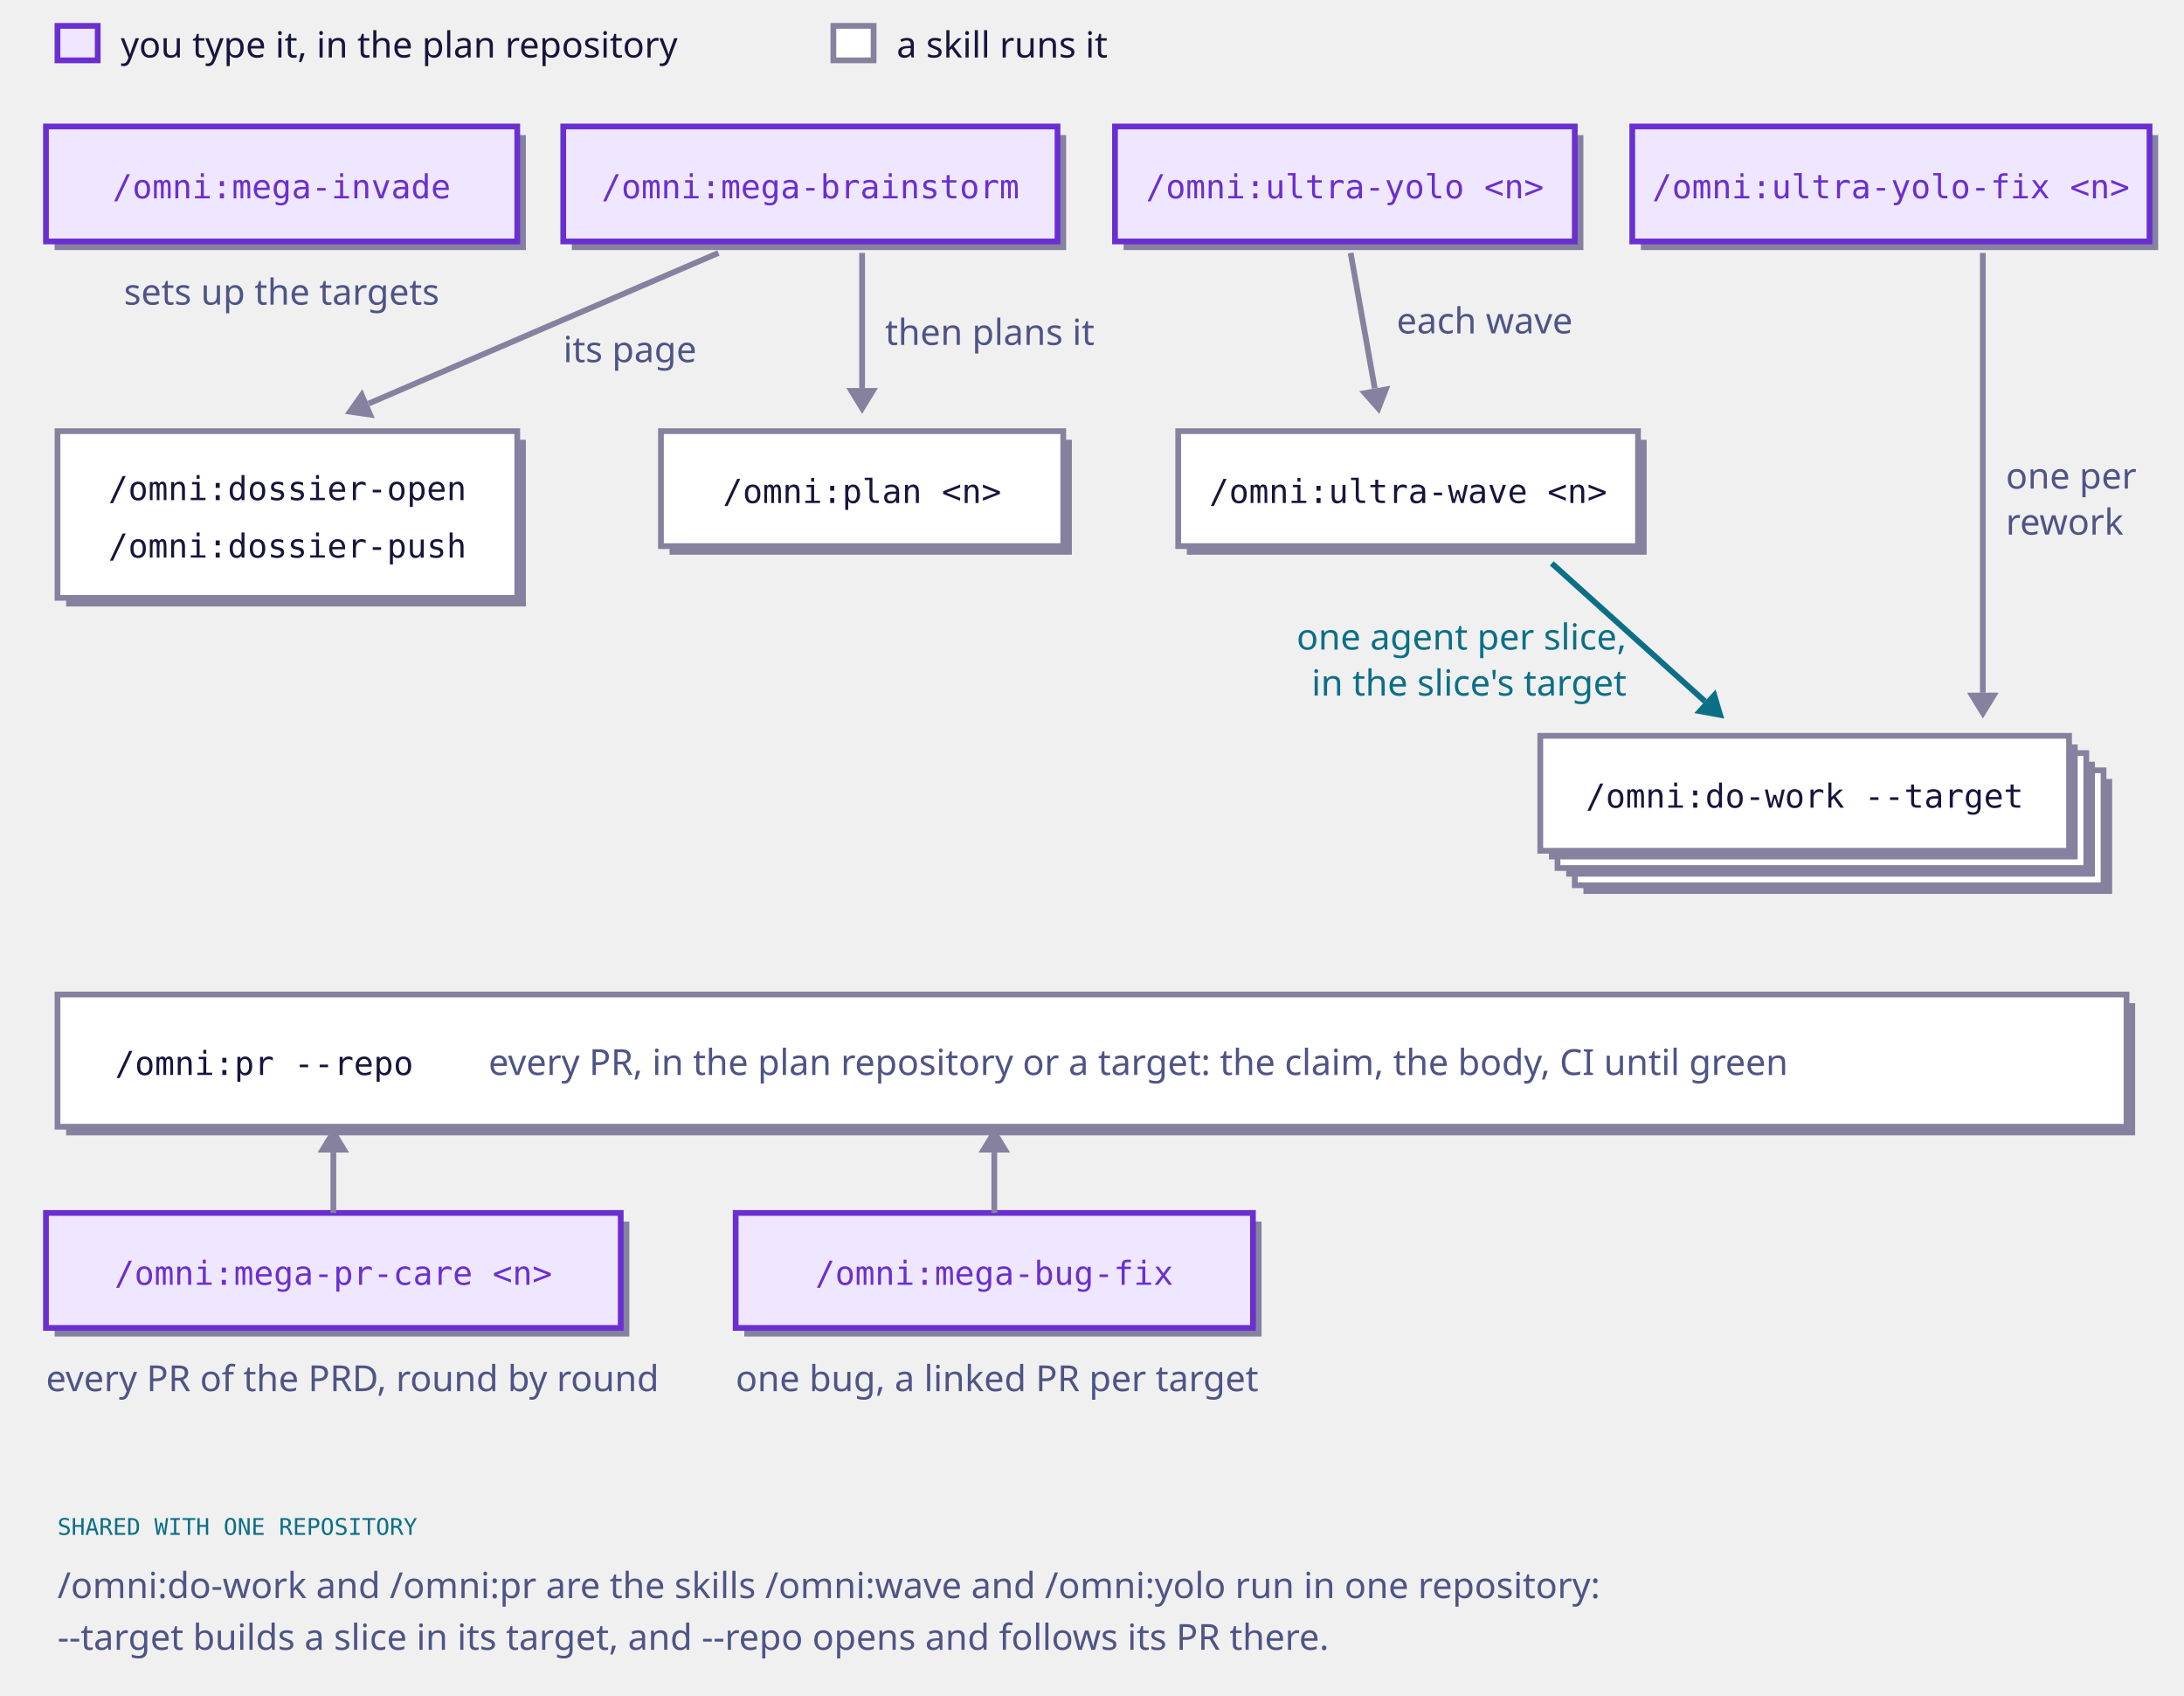
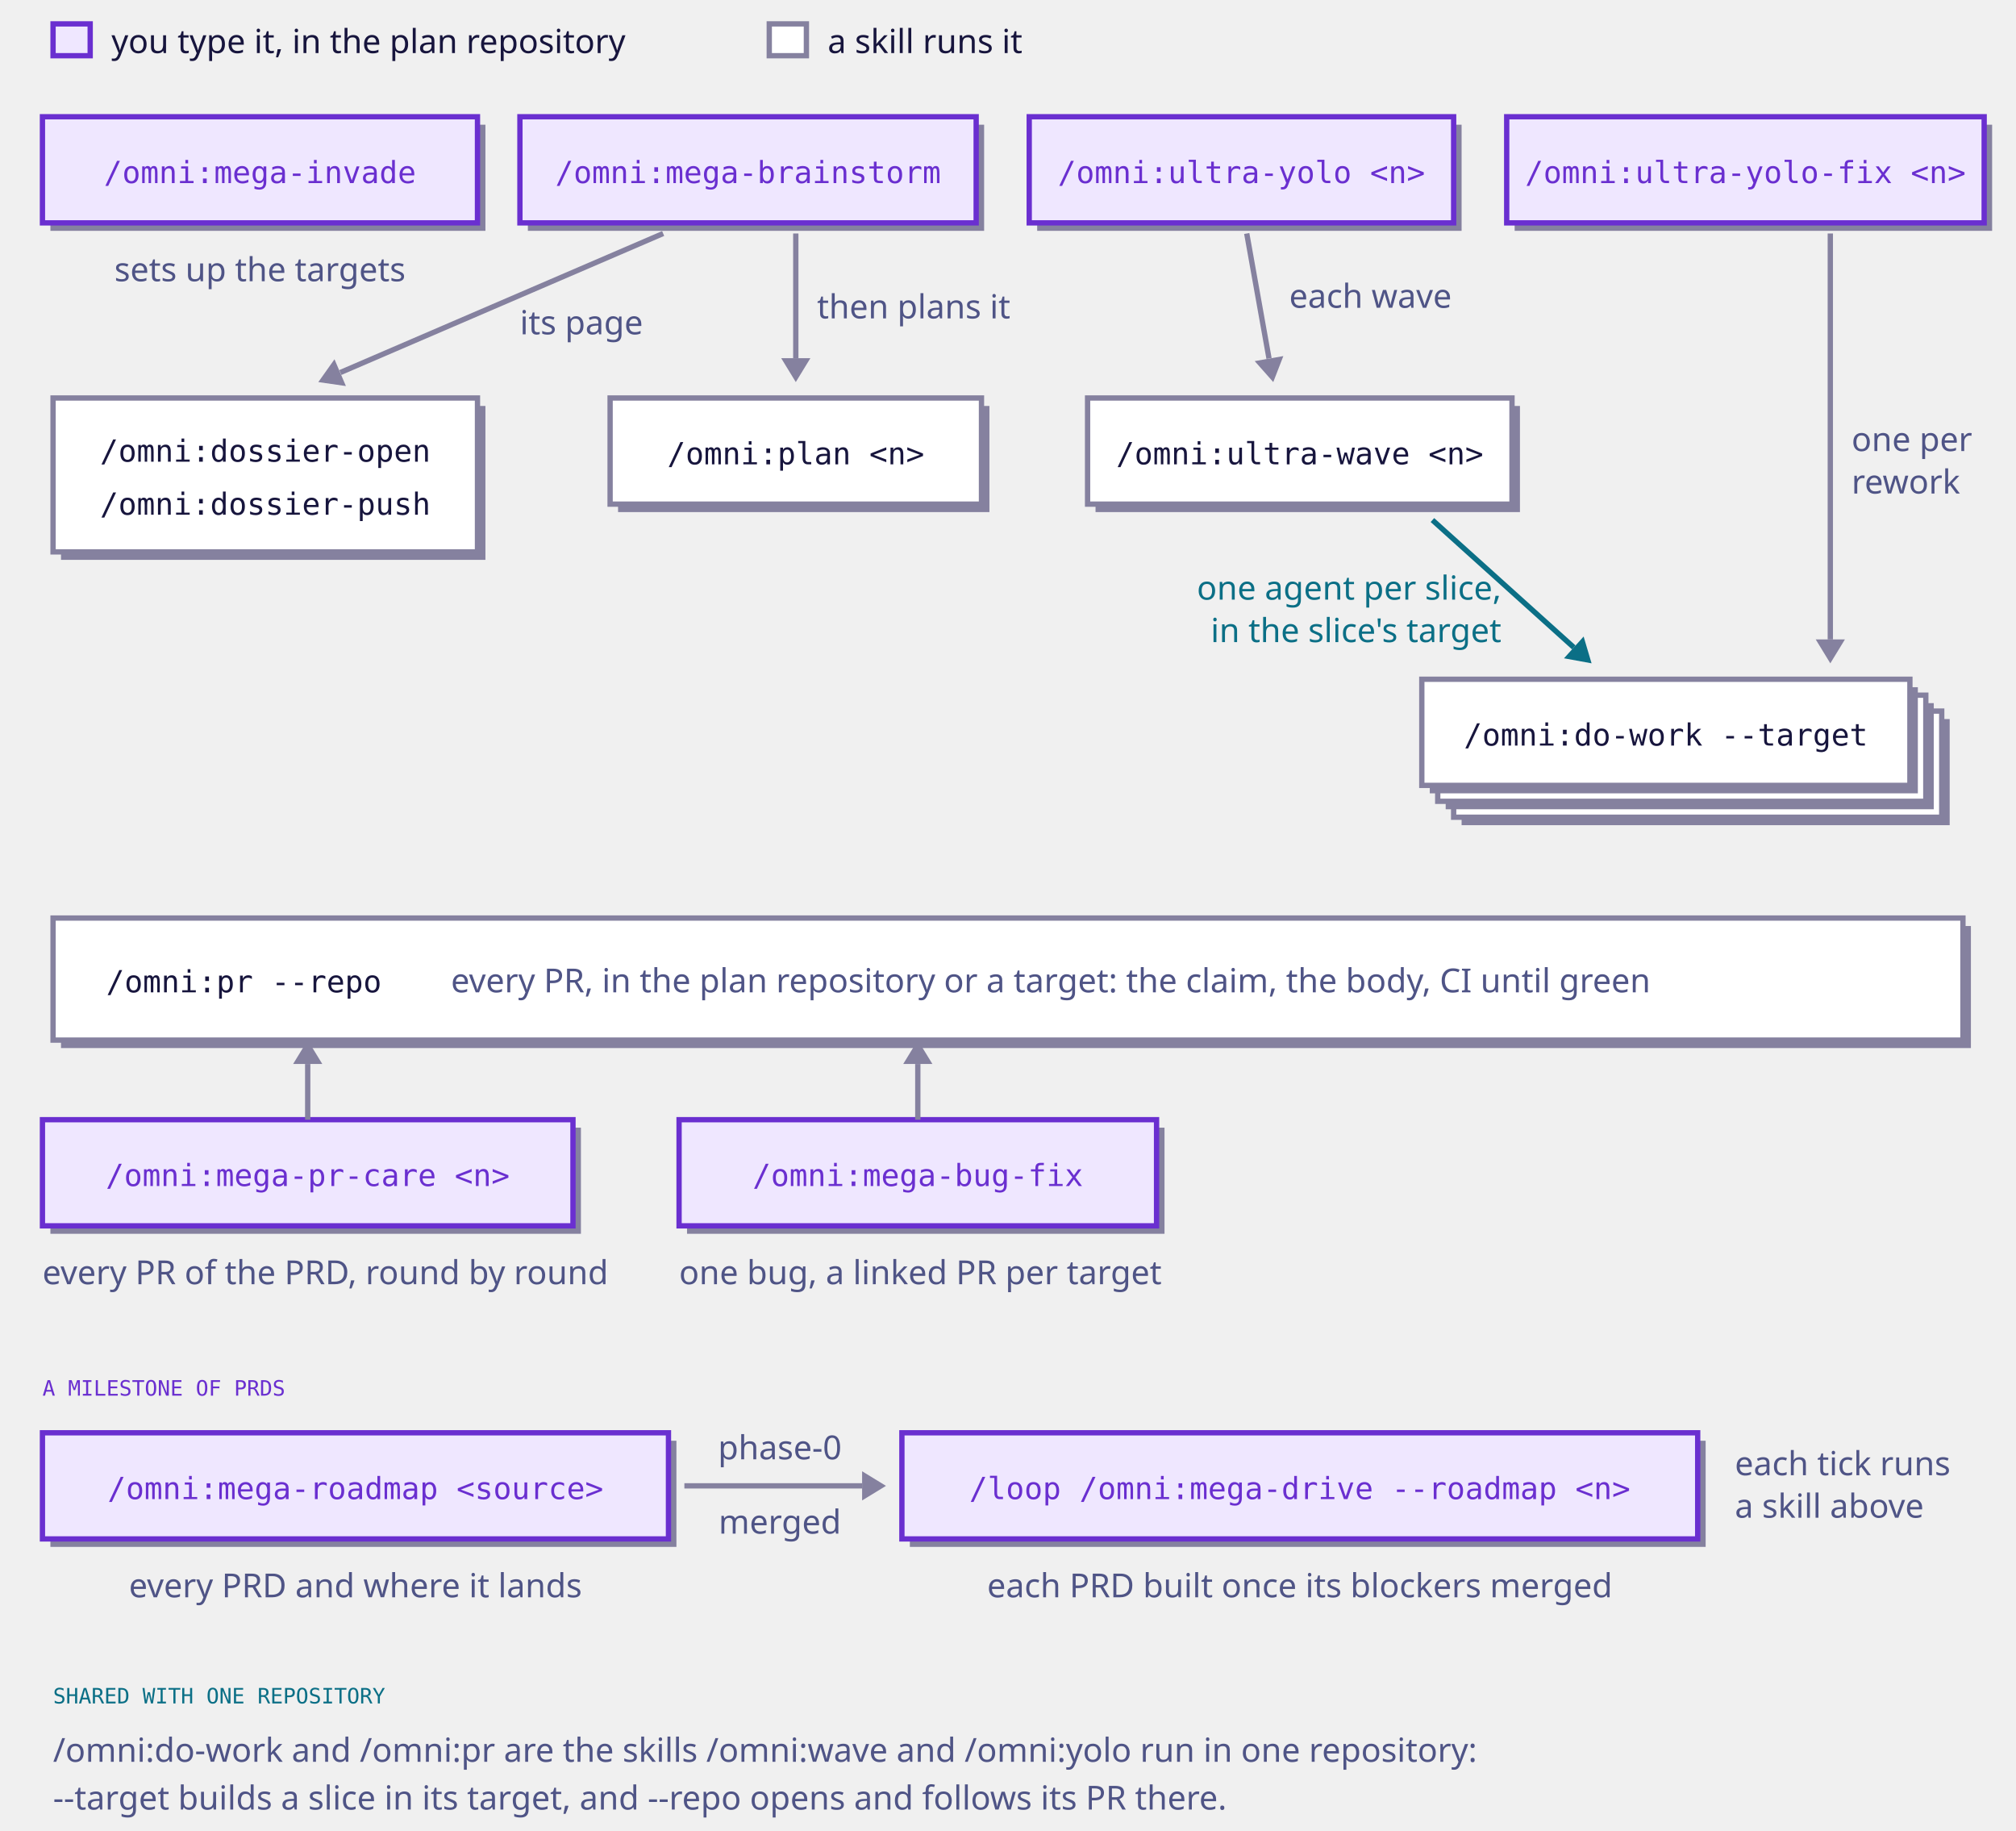
- <svg xmlns="http://www.w3.org/2000/svg" viewBox="0 0 760 590" width="760" height="590">
+ <svg xmlns="http://www.w3.org/2000/svg" viewBox="0 0 760 690" width="760" height="690">
  <style>
    svg { background: #f5f4fc; }
    text { font-family: 'Atkinson Hyperlegible Next', 'Atkinson Hyperlegible', system-ui, sans-serif; font-size: 14px; fill: #17153d; }
    .dg-px { font-family: 'Press Start 2P', ui-monospace, monospace; font-size: 10px; }
    .dg-tag { font-family: 'Press Start 2P', ui-monospace, monospace; font-size: 8px; }
    .dg-small { font-size: 12.5px; }
    .dg-code { font-family: 'JetBrains Mono', ui-monospace, monospace; font-size: 11.5px; }
    .dg-muted { fill: #4f5486; }
    .dg-box { fill: #ffffff; stroke: #85819f; stroke-width: 2; }
    .dg-shadow { fill: #85819f; }
    .dg-line { fill: none; stroke: #85819f; stroke-width: 2; }
    .dg-dash { stroke-dasharray: 6 5; }
    .dg-head { fill: #85819f; }
    .dg-edge-you { stroke: #6a2fd0; }
    .dg-key { fill: #efe7ff; stroke: #6a2fd0; }
    .dg-edge-agents { stroke: #0b6f86; }
    .dg-edge-app { stroke: #15703f; }
    .dg-you { fill: #6a2fd0; }
    .dg-agents { fill: #0b6f86; }
    .dg-app { fill: #15703f; }
    @media (prefers-color-scheme: dark) {
      svg { background: #0e0d33; }
      text { fill: #f2f4ff; }
      .dg-muted { fill: #a9aee6; }
      .dg-box { fill: #16144a; stroke: #6d6acc; }
      .dg-shadow { fill: #6d6acc; }
      .dg-line { stroke: #6d6acc; }
      .dg-head { fill: #6d6acc; }
      .dg-edge-you { stroke: #b37cff; }
      .dg-key { fill: #2a1d66; stroke: #b37cff; }
      .dg-edge-agents { stroke: #6ff0ff; }
      .dg-edge-app { stroke: #4ee08a; }
      .dg-you { fill: #b37cff; }
      .dg-agents { fill: #6ff0ff; }
      .dg-app { fill: #4ee08a; }
    }
  </style>
  <rect x="20" y="9" width="14" height="12" class="dg-box dg-key" />
  <text x="42" y="20" class="dg-small">you type it, in the plan repository</text>
  <rect x="290" y="9" width="14" height="12" class="dg-box" />
  <text x="312" y="20" class="dg-small">a skill runs it</text>
  <rect x="19" y="47" width="164" height="40" class="dg-shadow" />
  <rect x="16" y="44" width="164" height="40" class="dg-box dg-key" />
  <text x="98" y="69" class="dg-code dg-you" text-anchor="middle">/omni:mega-invade</text>
  <rect x="199" y="47" width="172" height="40" class="dg-shadow" />
  <rect x="196" y="44" width="172" height="40" class="dg-box dg-key" />
  <text x="282" y="69" class="dg-code dg-you" text-anchor="middle">/omni:mega-brainstorm</text>
  <rect x="391" y="47" width="160" height="40" class="dg-shadow" />
  <rect x="388" y="44" width="160" height="40" class="dg-box dg-key" />
  <text x="468" y="69" class="dg-code dg-you" text-anchor="middle">/omni:ultra-yolo &lt;n&gt;</text>
  <rect x="571" y="47" width="180" height="40" class="dg-shadow" />
  <rect x="568" y="44" width="180" height="40" class="dg-box dg-key" />
  <text x="658" y="69" class="dg-code dg-you" text-anchor="middle">/omni:ultra-yolo-fix &lt;n&gt;</text>
  <text x="98" y="106" class="dg-small dg-muted" text-anchor="middle">sets up the targets</text>
  <rect x="23" y="153" width="160" height="58" class="dg-shadow" />
  <rect x="20" y="150" width="160" height="58" class="dg-box" />
  <text x="100" y="174" class="dg-code" text-anchor="middle">/omni:dossier-open</text>
  <text x="100" y="194" class="dg-code" text-anchor="middle">/omni:dossier-push</text>
  <rect x="233" y="153" width="140" height="40" class="dg-shadow" />
  <rect x="230" y="150" width="140" height="40" class="dg-box" />
  <text x="300" y="175" class="dg-code" text-anchor="middle">/omni:plan &lt;n&gt;</text>
  <rect x="413" y="153" width="160" height="40" class="dg-shadow" />
  <rect x="410" y="150" width="160" height="40" class="dg-box" />
  <text x="490" y="175" class="dg-code" text-anchor="middle">/omni:ultra-wave &lt;n&gt;</text>
  <rect x="551" y="271" width="184" height="40" class="dg-shadow" />
  <rect x="548" y="268" width="184" height="40" class="dg-box" />
  <rect x="545" y="265" width="184" height="40" class="dg-shadow" />
  <rect x="542" y="262" width="184" height="40" class="dg-box" />
  <rect x="539" y="259" width="184" height="40" class="dg-shadow" />
  <rect x="536" y="256" width="184" height="40" class="dg-box" />
  <text x="628" y="281" class="dg-code" text-anchor="middle">/omni:do-work --target</text>
  <path d="M250 88 L128.3 140.4" class="dg-line" />
  <polygon points="120,144 126.1,135.4 130.4,145.5" class="dg-head" />
  <text x="196" y="126" class="dg-small dg-muted">its page</text>
  <path d="M300 88 L300 135" class="dg-line" />
  <polygon points="300,144 294.5,135 305.5,135" class="dg-head" />
  <text x="308" y="120" class="dg-small dg-muted">then plans it</text>
  <path d="M470 88 L478.4 135.1" class="dg-line" />
  <polygon points="480,144 473,136.1 483.8,134.2" class="dg-head" />
  <text x="486" y="116" class="dg-small dg-muted">each wave</text>
  <path d="M540 196 L593.3 244" class="dg-line dg-edge-agents" />
  <polygon points="600,250 589.6,248.1 597,239.9" class="dg-head dg-agents" />
  <text x="566" y="226" class="dg-small dg-agents" text-anchor="end">one agent per slice,</text>
  <text x="566" y="242" class="dg-small dg-agents" text-anchor="end">in the slice's target</text>
  <path d="M690 88 L690 241" class="dg-line" />
  <polygon points="690,250 684.5,241 695.5,241" class="dg-head" />
  <text x="698" y="170" class="dg-small dg-muted">one per</text>
  <text x="698" y="186" class="dg-small dg-muted">rework</text>
  <rect x="23" y="349" width="720" height="46" class="dg-shadow" />
  <rect x="20" y="346" width="720" height="46" class="dg-box" />
  <text x="40" y="374" class="dg-code">/omni:pr --repo</text>
  <text x="170" y="374" class="dg-small dg-muted">every PR, in the plan repository or a target: the claim, the body, CI until green</text>
  <rect x="19" y="425" width="200" height="40" class="dg-shadow" />
  <rect x="16" y="422" width="200" height="40" class="dg-box dg-key" />
  <text x="116" y="447" class="dg-code dg-you" text-anchor="middle">/omni:mega-pr-care &lt;n&gt;</text>
  <rect x="259" y="425" width="180" height="40" class="dg-shadow" />
  <rect x="256" y="422" width="180" height="40" class="dg-box dg-key" />
  <text x="346" y="447" class="dg-code dg-you" text-anchor="middle">/omni:mega-bug-fix</text>
  <path d="M116 422 L116 401" class="dg-line" />
  <polygon points="116,392 110.5,401 121.5,401" class="dg-head" />
  <path d="M346 422 L346 401" class="dg-line" />
  <polygon points="346,392 340.5,401 351.5,401" class="dg-head" />
  <text x="16" y="484" class="dg-small dg-muted">every PR of the PRD, round by round</text>
  <text x="256" y="484" class="dg-small dg-muted">one bug, a linked PR per target</text>
-   <text x="20" y="534" class="dg-tag dg-agents">SHARED WITH ONE REPOSITORY</text>
-   <text x="20" y="556" class="dg-small dg-muted">/omni:do-work and /omni:pr are the skills /omni:wave and /omni:yolo run in one repository:</text>
-   <text x="20" y="574" class="dg-small dg-muted">--target builds a slice in its target, and --repo opens and follows its PR there.</text>
+   <text x="16" y="526" class="dg-tag dg-you">A MILESTONE OF PRDS</text>
+   <rect x="19" y="543" width="236" height="40" class="dg-shadow" />
+   <rect x="16" y="540" width="236" height="40" class="dg-box dg-key" />
+   <text x="134" y="565" class="dg-code dg-you" text-anchor="middle">/omni:mega-roadmap &lt;source&gt;</text>
+   <text x="134" y="602" class="dg-small dg-muted" text-anchor="middle">every PRD and where it lands</text>
+   <path d="M258 560 L325 560" class="dg-line" />
+   <polygon points="334,560 325,565.5 325,554.5" class="dg-head" />
+   <text x="294" y="550" class="dg-small dg-muted" text-anchor="middle">phase-0</text>
+   <text x="294" y="578" class="dg-small dg-muted" text-anchor="middle">merged</text>
+   <rect x="343" y="543" width="300" height="40" class="dg-shadow" />
+   <rect x="340" y="540" width="300" height="40" class="dg-box dg-key" />
+   <text x="490" y="565" class="dg-code dg-you" text-anchor="middle">/loop /omni:mega-drive --roadmap &lt;n&gt;</text>
+   <text x="490" y="602" class="dg-small dg-muted" text-anchor="middle">each PRD built once its blockers merged</text>
+   <text x="654" y="556" class="dg-small dg-muted">each tick runs</text>
+   <text x="654" y="572" class="dg-small dg-muted">a skill above</text>
+   <text x="20" y="642" class="dg-tag dg-agents">SHARED WITH ONE REPOSITORY</text>
+   <text x="20" y="664" class="dg-small dg-muted">/omni:do-work and /omni:pr are the skills /omni:wave and /omni:yolo run in one repository:</text>
+   <text x="20" y="682" class="dg-small dg-muted">--target builds a slice in its target, and --repo opens and follows its PR there.</text>
</svg>
